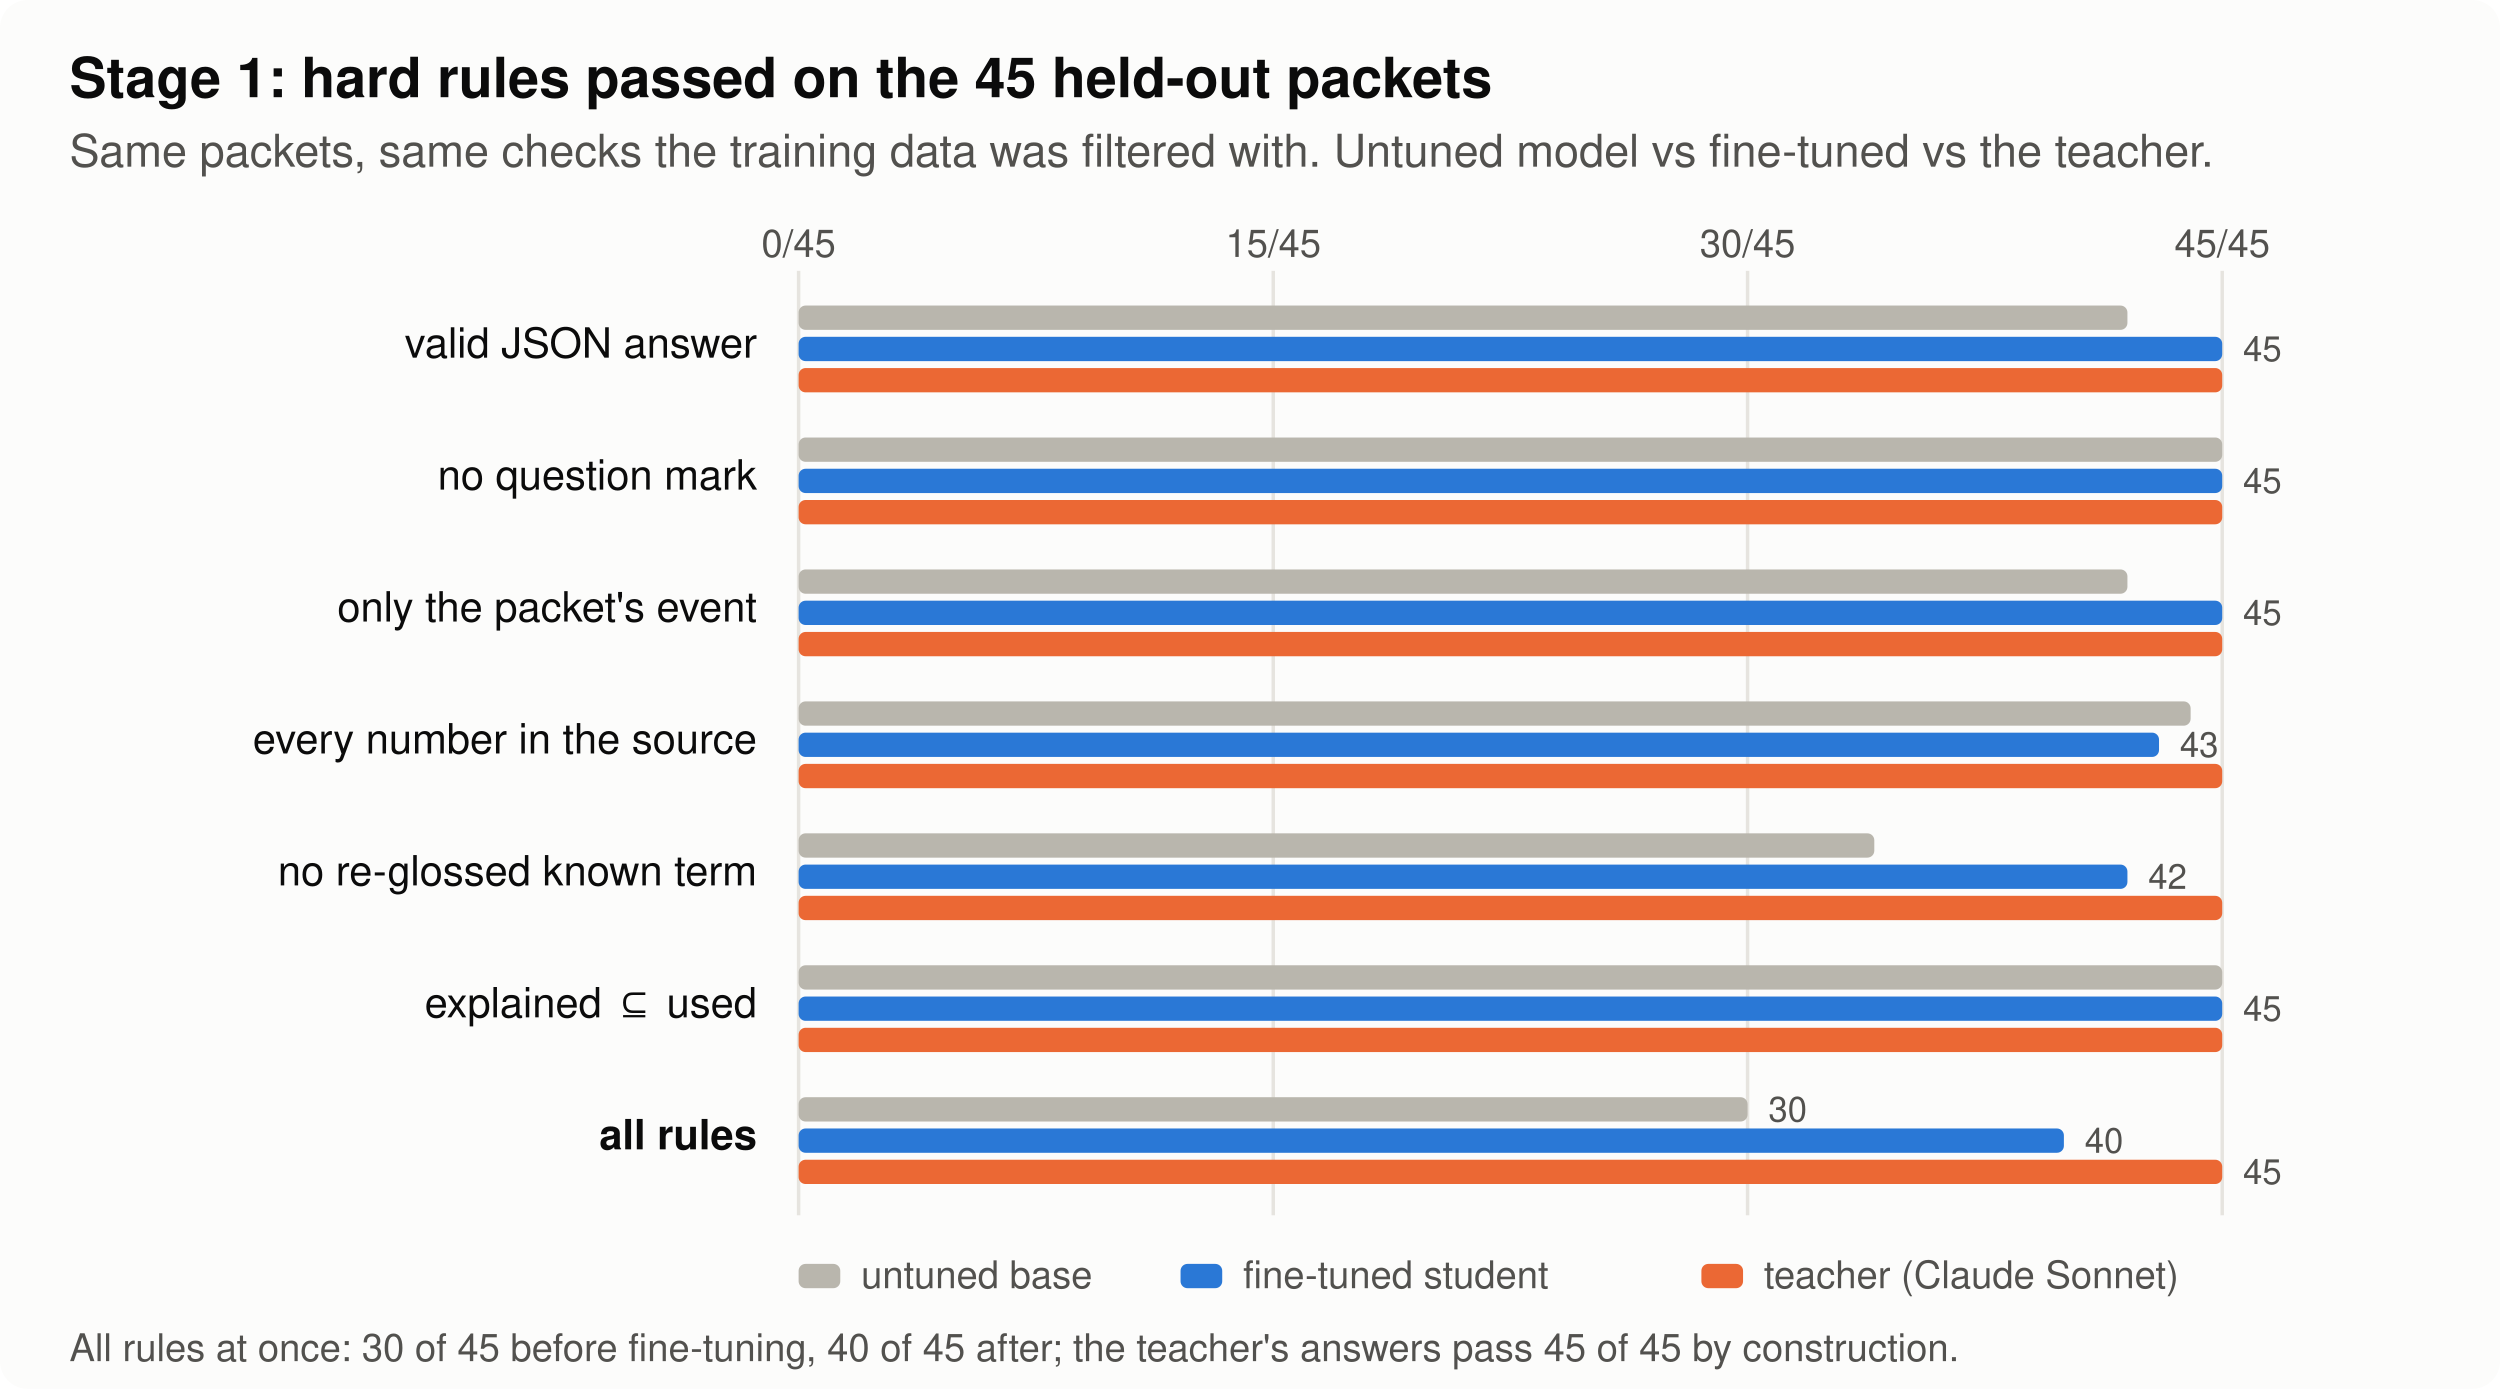
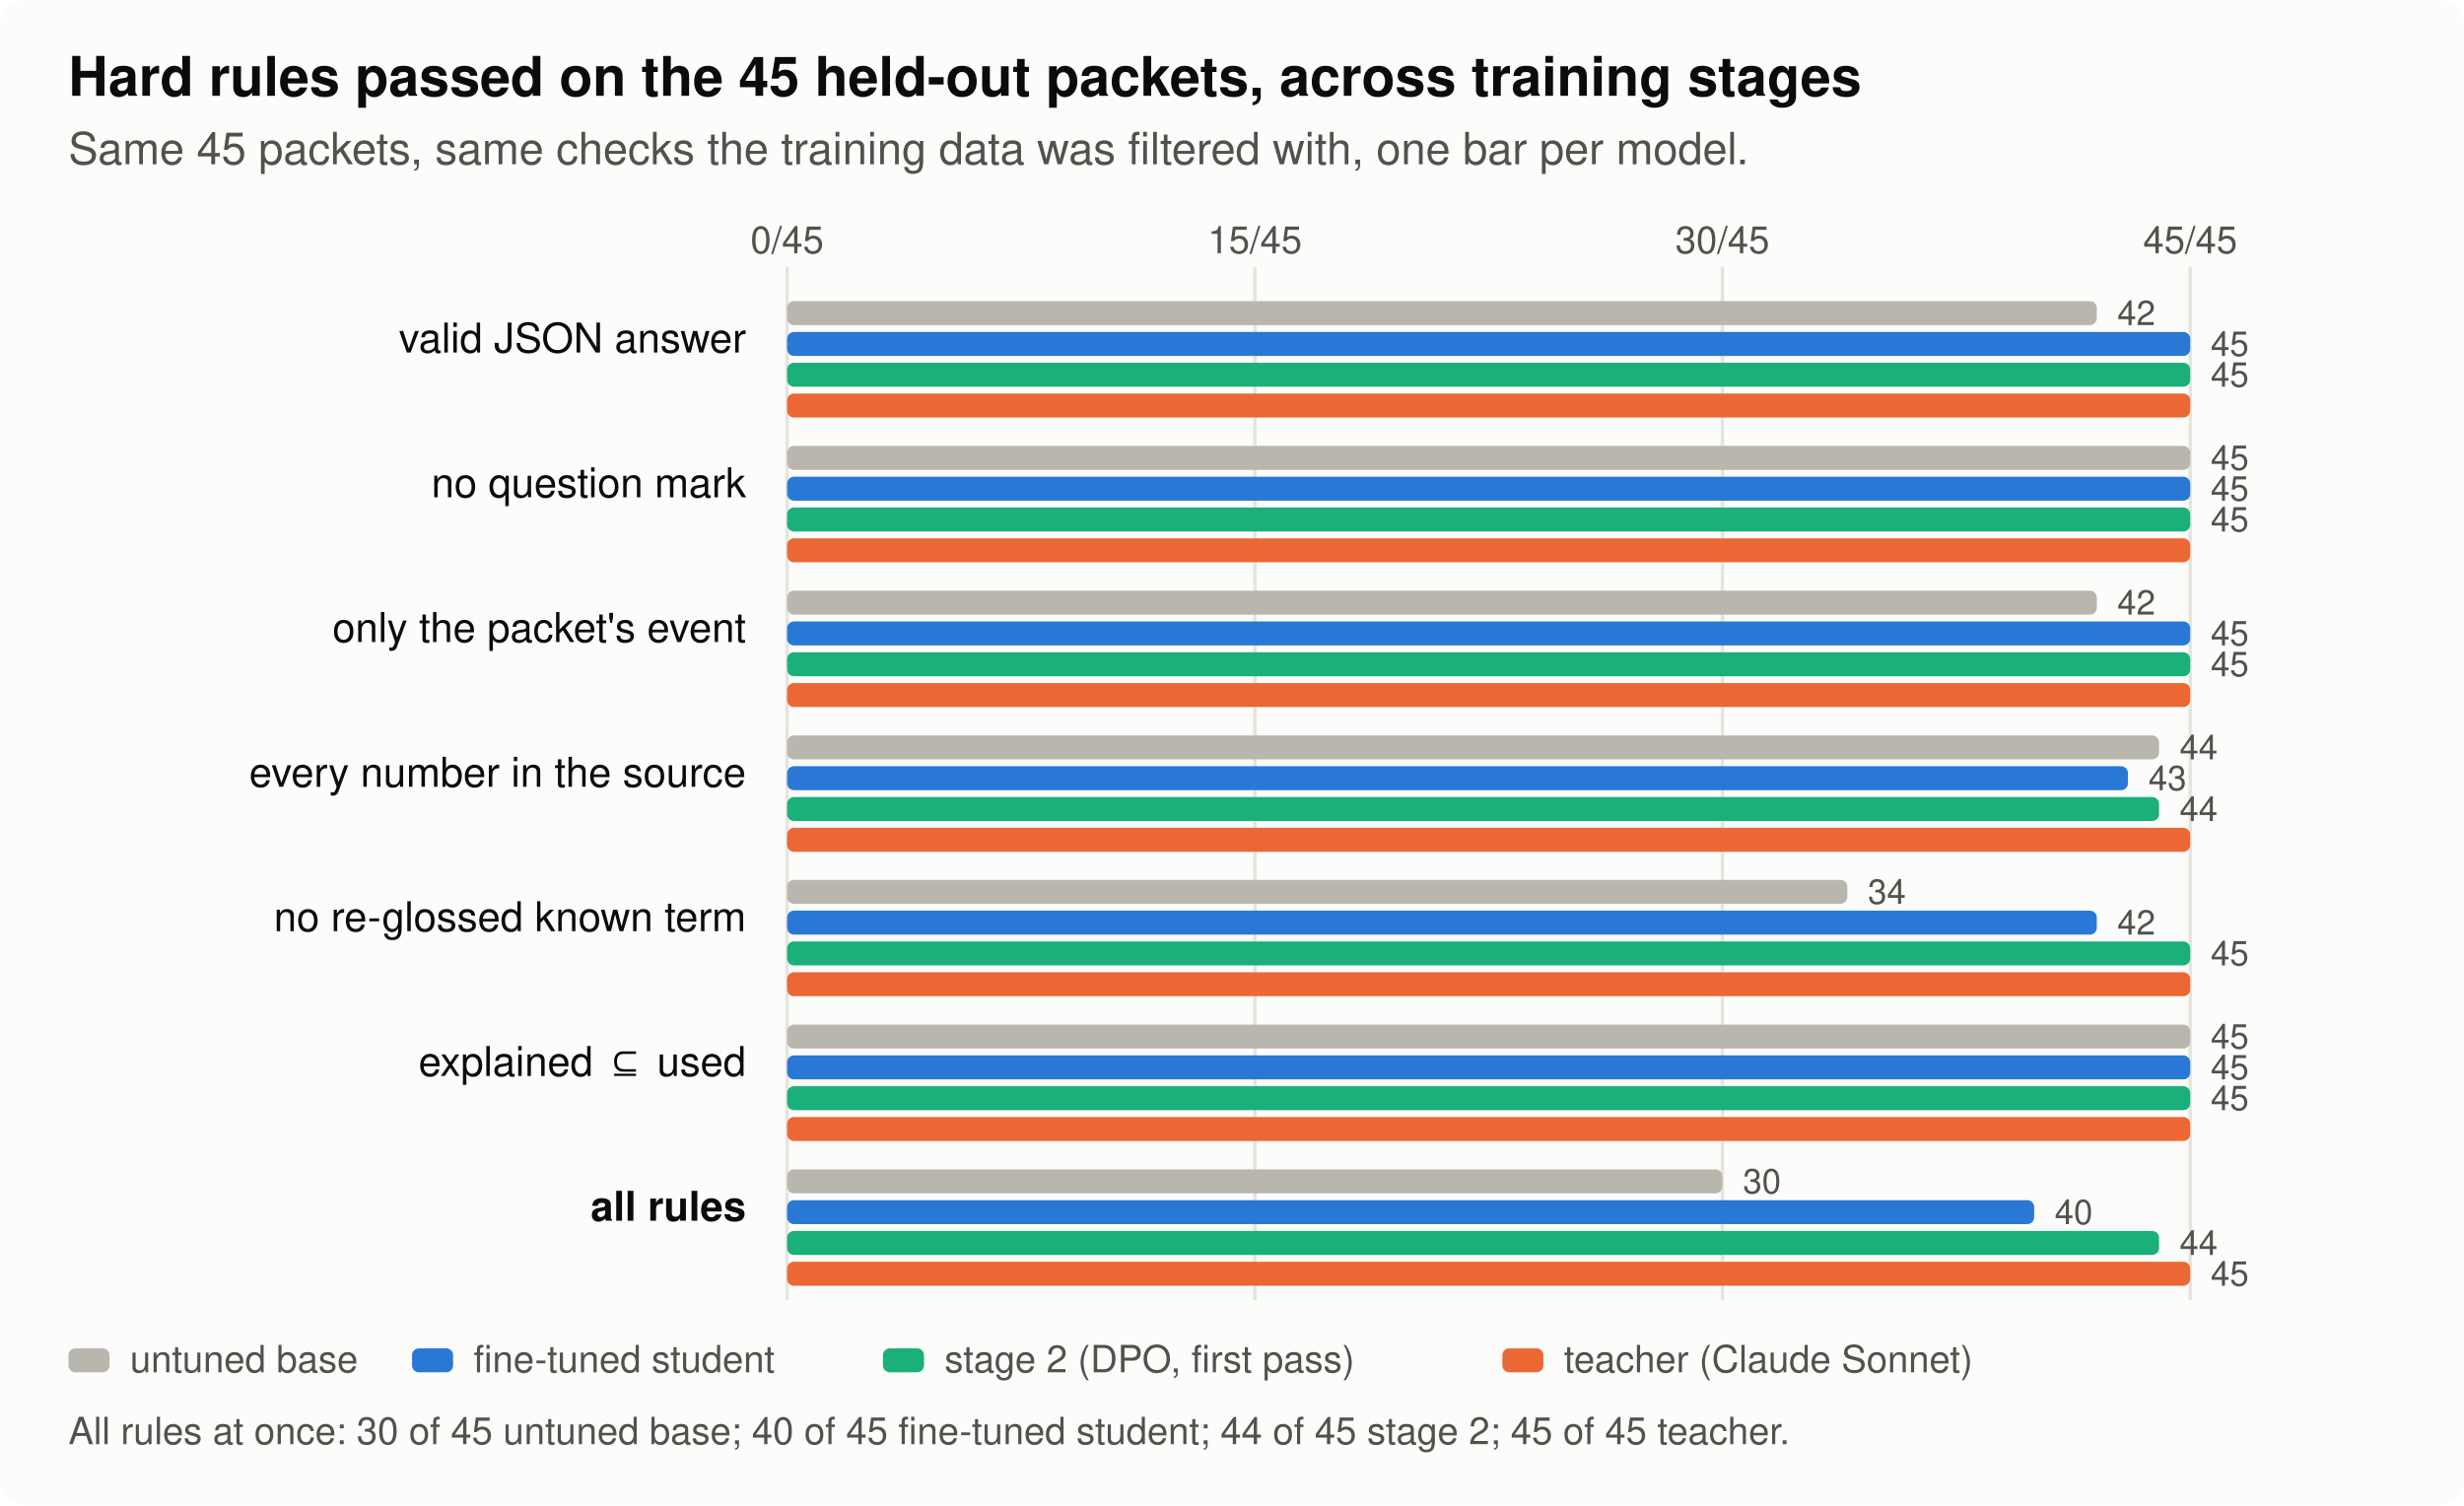
- <svg xmlns="http://www.w3.org/2000/svg" width="720" height="400" viewBox="0 0 720 400" role="img" aria-labelledby="t d" font-family="-apple-system, 'Segoe UI', Helvetica, Arial, sans-serif" font-size="13">
-   <rect width="720" height="400" fill="#fcfcfb" rx="8" />
-   <text x="20.0" y="28.0" font-size="16" fill="#0b0b0b" text-anchor="start" font-weight="600">Stage 1: hard rules passed on the 45 held-out packets</text>
-   <text x="20.0" y="48.0" font-size="13" fill="#52514e" text-anchor="start" font-weight="normal">Same packets, same checks the training data was filtered with. Untuned model vs fine-tuned vs the teacher.</text>
-   <line x1="230.0" x2="230.0" y1="78" y2="350" stroke="#e6e4df" />
+ <svg xmlns="http://www.w3.org/2000/svg" width="720" height="440" viewBox="0 0 720 440" role="img" aria-labelledby="t d" font-family="-apple-system, 'Segoe UI', Helvetica, Arial, sans-serif" font-size="13">
+   <rect width="720" height="440" fill="#fcfcfb" rx="8" />
+   <text x="20.0" y="28.0" font-size="16" fill="#0b0b0b" text-anchor="start" font-weight="600">Hard rules passed on the 45 held-out packets, across training stages</text>
+   <text x="20.0" y="48.0" font-size="13" fill="#52514e" text-anchor="start" font-weight="normal">Same 45 packets, same checks the training data was filtered with, one bar per model.</text>
+   <line x1="230.0" x2="230.0" y1="78" y2="380" stroke="#e6e4df" />
  <text x="230.0" y="74.0" font-size="11" fill="#52514e" text-anchor="middle" font-weight="normal">0/45</text>
-   <line x1="366.7" x2="366.7" y1="78" y2="350" stroke="#e6e4df" />
+   <line x1="366.7" x2="366.7" y1="78" y2="380" stroke="#e6e4df" />
  <text x="366.7" y="74.0" font-size="11" fill="#52514e" text-anchor="middle" font-weight="normal">15/45</text>
-   <line x1="503.3" x2="503.3" y1="78" y2="350" stroke="#e6e4df" />
+   <line x1="503.3" x2="503.3" y1="78" y2="380" stroke="#e6e4df" />
  <text x="503.3" y="74.0" font-size="11" fill="#52514e" text-anchor="middle" font-weight="normal">30/45</text>
-   <line x1="640.0" x2="640.0" y1="78" y2="350" stroke="#e6e4df" />
+   <line x1="640.0" x2="640.0" y1="78" y2="380" stroke="#e6e4df" />
  <text x="640.0" y="74.0" font-size="11" fill="#52514e" text-anchor="middle" font-weight="normal">45/45</text>
  <text x="218.0" y="103.0" font-size="12" fill="#0b0b0b" text-anchor="end" font-weight="normal">valid JSON answer</text>
  <rect x="230" y="88.0" width="382.7" height="7" rx="2" fill="#b9b6ad" />
+   <text x="618.7" y="95.0" font-size="10" fill="#52514e" text-anchor="start" font-weight="normal">42</text>
  <rect x="230" y="97.0" width="410.0" height="7" rx="2" fill="#2a78d6" />
  <text x="646.0" y="104.0" font-size="10" fill="#52514e" text-anchor="start" font-weight="normal">45</text>
-   <rect x="230" y="106.0" width="410.0" height="7" rx="2" fill="#eb6834" />
-   <text x="218.0" y="141.0" font-size="12" fill="#0b0b0b" text-anchor="end" font-weight="normal">no question mark</text>
-   <rect x="230" y="126.0" width="410.0" height="7" rx="2" fill="#b9b6ad" />
-   <rect x="230" y="135.0" width="410.0" height="7" rx="2" fill="#2a78d6" />
-   <text x="646.0" y="142.0" font-size="10" fill="#52514e" text-anchor="start" font-weight="normal">45</text>
-   <rect x="230" y="144.0" width="410.0" height="7" rx="2" fill="#eb6834" />
-   <text x="218.0" y="179.0" font-size="12" fill="#0b0b0b" text-anchor="end" font-weight="normal">only the packet's event</text>
-   <rect x="230" y="164.0" width="382.7" height="7" rx="2" fill="#b9b6ad" />
-   <rect x="230" y="173.0" width="410.0" height="7" rx="2" fill="#2a78d6" />
-   <text x="646.0" y="180.0" font-size="10" fill="#52514e" text-anchor="start" font-weight="normal">45</text>
-   <rect x="230" y="182.0" width="410.0" height="7" rx="2" fill="#eb6834" />
-   <text x="218.0" y="217.0" font-size="12" fill="#0b0b0b" text-anchor="end" font-weight="normal">every number in the source</text>
-   <rect x="230" y="202.0" width="400.9" height="7" rx="2" fill="#b9b6ad" />
-   <rect x="230" y="211.0" width="391.8" height="7" rx="2" fill="#2a78d6" />
-   <text x="627.8" y="218.0" font-size="10" fill="#52514e" text-anchor="start" font-weight="normal">43</text>
-   <rect x="230" y="220.0" width="410.0" height="7" rx="2" fill="#eb6834" />
-   <text x="218.0" y="255.0" font-size="12" fill="#0b0b0b" text-anchor="end" font-weight="normal">no re-glossed known term</text>
-   <rect x="230" y="240.0" width="309.8" height="7" rx="2" fill="#b9b6ad" />
-   <rect x="230" y="249.0" width="382.7" height="7" rx="2" fill="#2a78d6" />
-   <text x="618.7" y="256.0" font-size="10" fill="#52514e" text-anchor="start" font-weight="normal">42</text>
-   <rect x="230" y="258.0" width="410.0" height="7" rx="2" fill="#eb6834" />
-   <text x="218.0" y="293.0" font-size="12" fill="#0b0b0b" text-anchor="end" font-weight="normal">explained ⊆ used</text>
-   <rect x="230" y="278.0" width="410.0" height="7" rx="2" fill="#b9b6ad" />
-   <rect x="230" y="287.0" width="410.0" height="7" rx="2" fill="#2a78d6" />
-   <text x="646.0" y="294.0" font-size="10" fill="#52514e" text-anchor="start" font-weight="normal">45</text>
-   <rect x="230" y="296.0" width="410.0" height="7" rx="2" fill="#eb6834" />
-   <text x="218.0" y="331.0" font-size="12" fill="#0b0b0b" text-anchor="end" font-weight="600">all rules</text>
-   <rect x="230" y="316.0" width="273.3" height="7" rx="2" fill="#b9b6ad" />
-   <text x="509.3" y="323.0" font-size="10" fill="#52514e" text-anchor="start" font-weight="normal">30</text>
-   <rect x="230" y="325.0" width="364.4" height="7" rx="2" fill="#2a78d6" />
-   <text x="600.4" y="332.0" font-size="10" fill="#52514e" text-anchor="start" font-weight="normal">40</text>
-   <rect x="230" y="334.0" width="410.0" height="7" rx="2" fill="#eb6834" />
-   <text x="646.0" y="341.0" font-size="10" fill="#52514e" text-anchor="start" font-weight="normal">45</text>
-   <rect x="230" y="364" width="12" height="7" rx="2" fill="#b9b6ad" />
-   <text x="248.0" y="371.0" font-size="11" fill="#52514e" text-anchor="start" font-weight="normal">untuned base</text>
-   <rect x="340" y="364" width="12" height="7" rx="2" fill="#2a78d6" />
-   <text x="358.0" y="371.0" font-size="11" fill="#52514e" text-anchor="start" font-weight="normal">fine-tuned student</text>
-   <rect x="490" y="364" width="12" height="7" rx="2" fill="#eb6834" />
-   <text x="508.0" y="371.0" font-size="11" fill="#52514e" text-anchor="start" font-weight="normal">teacher (Claude Sonnet)</text>
-   <text x="20.0" y="392.0" font-size="11" fill="#52514e" text-anchor="start" font-weight="normal">All rules at once: 30 of 45 before fine-tuning, 40 of 45 after; the teacher's answers pass 45 of 45 by construction.</text>
+   <rect x="230" y="106.0" width="410.0" height="7" rx="2" fill="#1baf7a" />
+   <text x="646.0" y="113.0" font-size="10" fill="#52514e" text-anchor="start" font-weight="normal">45</text>
+   <rect x="230" y="115.0" width="410.0" height="7" rx="2" fill="#eb6834" />
+   <text x="218.0" y="145.3" font-size="12" fill="#0b0b0b" text-anchor="end" font-weight="normal">no question mark</text>
+   <rect x="230" y="130.3" width="410.0" height="7" rx="2" fill="#b9b6ad" />
+   <text x="646.0" y="137.3" font-size="10" fill="#52514e" text-anchor="start" font-weight="normal">45</text>
+   <rect x="230" y="139.3" width="410.0" height="7" rx="2" fill="#2a78d6" />
+   <text x="646.0" y="146.3" font-size="10" fill="#52514e" text-anchor="start" font-weight="normal">45</text>
+   <rect x="230" y="148.3" width="410.0" height="7" rx="2" fill="#1baf7a" />
+   <text x="646.0" y="155.3" font-size="10" fill="#52514e" text-anchor="start" font-weight="normal">45</text>
+   <rect x="230" y="157.3" width="410.0" height="7" rx="2" fill="#eb6834" />
+   <text x="218.0" y="187.6" font-size="12" fill="#0b0b0b" text-anchor="end" font-weight="normal">only the packet's event</text>
+   <rect x="230" y="172.6" width="382.7" height="7" rx="2" fill="#b9b6ad" />
+   <text x="618.7" y="179.6" font-size="10" fill="#52514e" text-anchor="start" font-weight="normal">42</text>
+   <rect x="230" y="181.6" width="410.0" height="7" rx="2" fill="#2a78d6" />
+   <text x="646.0" y="188.6" font-size="10" fill="#52514e" text-anchor="start" font-weight="normal">45</text>
+   <rect x="230" y="190.6" width="410.0" height="7" rx="2" fill="#1baf7a" />
+   <text x="646.0" y="197.6" font-size="10" fill="#52514e" text-anchor="start" font-weight="normal">45</text>
+   <rect x="230" y="199.6" width="410.0" height="7" rx="2" fill="#eb6834" />
+   <text x="218.0" y="229.9" font-size="12" fill="#0b0b0b" text-anchor="end" font-weight="normal">every number in the source</text>
+   <rect x="230" y="214.9" width="400.9" height="7" rx="2" fill="#b9b6ad" />
+   <text x="636.9" y="221.9" font-size="10" fill="#52514e" text-anchor="start" font-weight="normal">44</text>
+   <rect x="230" y="223.9" width="391.8" height="7" rx="2" fill="#2a78d6" />
+   <text x="627.8" y="230.9" font-size="10" fill="#52514e" text-anchor="start" font-weight="normal">43</text>
+   <rect x="230" y="232.9" width="400.9" height="7" rx="2" fill="#1baf7a" />
+   <text x="636.9" y="239.9" font-size="10" fill="#52514e" text-anchor="start" font-weight="normal">44</text>
+   <rect x="230" y="241.9" width="410.0" height="7" rx="2" fill="#eb6834" />
+   <text x="218.0" y="272.1" font-size="12" fill="#0b0b0b" text-anchor="end" font-weight="normal">no re-glossed known term</text>
+   <rect x="230" y="257.1" width="309.8" height="7" rx="2" fill="#b9b6ad" />
+   <text x="545.8" y="264.1" font-size="10" fill="#52514e" text-anchor="start" font-weight="normal">34</text>
+   <rect x="230" y="266.1" width="382.7" height="7" rx="2" fill="#2a78d6" />
+   <text x="618.7" y="273.1" font-size="10" fill="#52514e" text-anchor="start" font-weight="normal">42</text>
+   <rect x="230" y="275.1" width="410.0" height="7" rx="2" fill="#1baf7a" />
+   <text x="646.0" y="282.1" font-size="10" fill="#52514e" text-anchor="start" font-weight="normal">45</text>
+   <rect x="230" y="284.1" width="410.0" height="7" rx="2" fill="#eb6834" />
+   <text x="218.0" y="314.4" font-size="12" fill="#0b0b0b" text-anchor="end" font-weight="normal">explained ⊆ used</text>
+   <rect x="230" y="299.4" width="410.0" height="7" rx="2" fill="#b9b6ad" />
+   <text x="646.0" y="306.4" font-size="10" fill="#52514e" text-anchor="start" font-weight="normal">45</text>
+   <rect x="230" y="308.4" width="410.0" height="7" rx="2" fill="#2a78d6" />
+   <text x="646.0" y="315.4" font-size="10" fill="#52514e" text-anchor="start" font-weight="normal">45</text>
+   <rect x="230" y="317.4" width="410.0" height="7" rx="2" fill="#1baf7a" />
+   <text x="646.0" y="324.4" font-size="10" fill="#52514e" text-anchor="start" font-weight="normal">45</text>
+   <rect x="230" y="326.4" width="410.0" height="7" rx="2" fill="#eb6834" />
+   <text x="218.0" y="356.7" font-size="12" fill="#0b0b0b" text-anchor="end" font-weight="600">all rules</text>
+   <rect x="230" y="341.7" width="273.3" height="7" rx="2" fill="#b9b6ad" />
+   <text x="509.3" y="348.7" font-size="10" fill="#52514e" text-anchor="start" font-weight="normal">30</text>
+   <rect x="230" y="350.7" width="364.4" height="7" rx="2" fill="#2a78d6" />
+   <text x="600.4" y="357.7" font-size="10" fill="#52514e" text-anchor="start" font-weight="normal">40</text>
+   <rect x="230" y="359.7" width="400.9" height="7" rx="2" fill="#1baf7a" />
+   <text x="636.9" y="366.7" font-size="10" fill="#52514e" text-anchor="start" font-weight="normal">44</text>
+   <rect x="230" y="368.7" width="410.0" height="7" rx="2" fill="#eb6834" />
+   <text x="646.0" y="375.7" font-size="10" fill="#52514e" text-anchor="start" font-weight="normal">45</text>
+   <rect x="20" y="394" width="12" height="7" rx="2" fill="#b9b6ad" />
+   <text x="38.0" y="401.0" font-size="11" fill="#52514e" text-anchor="start" font-weight="normal">untuned base</text>
+   <rect x="120.4" y="394" width="12" height="7" rx="2" fill="#2a78d6" />
+   <text x="138.4" y="401.0" font-size="11" fill="#52514e" text-anchor="start" font-weight="normal">fine-tuned student</text>
+   <rect x="258.0" y="394" width="12" height="7" rx="2" fill="#1baf7a" />
+   <text x="276.0" y="401.0" font-size="11" fill="#52514e" text-anchor="start" font-weight="normal">stage 2 (DPO, first pass)</text>
+   <rect x="439.0" y="394" width="12" height="7" rx="2" fill="#eb6834" />
+   <text x="457.0" y="401.0" font-size="11" fill="#52514e" text-anchor="start" font-weight="normal">teacher (Claude Sonnet)</text>
+   <text x="20.0" y="422.0" font-size="11" fill="#52514e" text-anchor="start" font-weight="normal">All rules at once: 30 of 45 untuned base; 40 of 45 fine-tuned student; 44 of 45 stage 2; 45 of 45 teacher.</text>
</svg>
